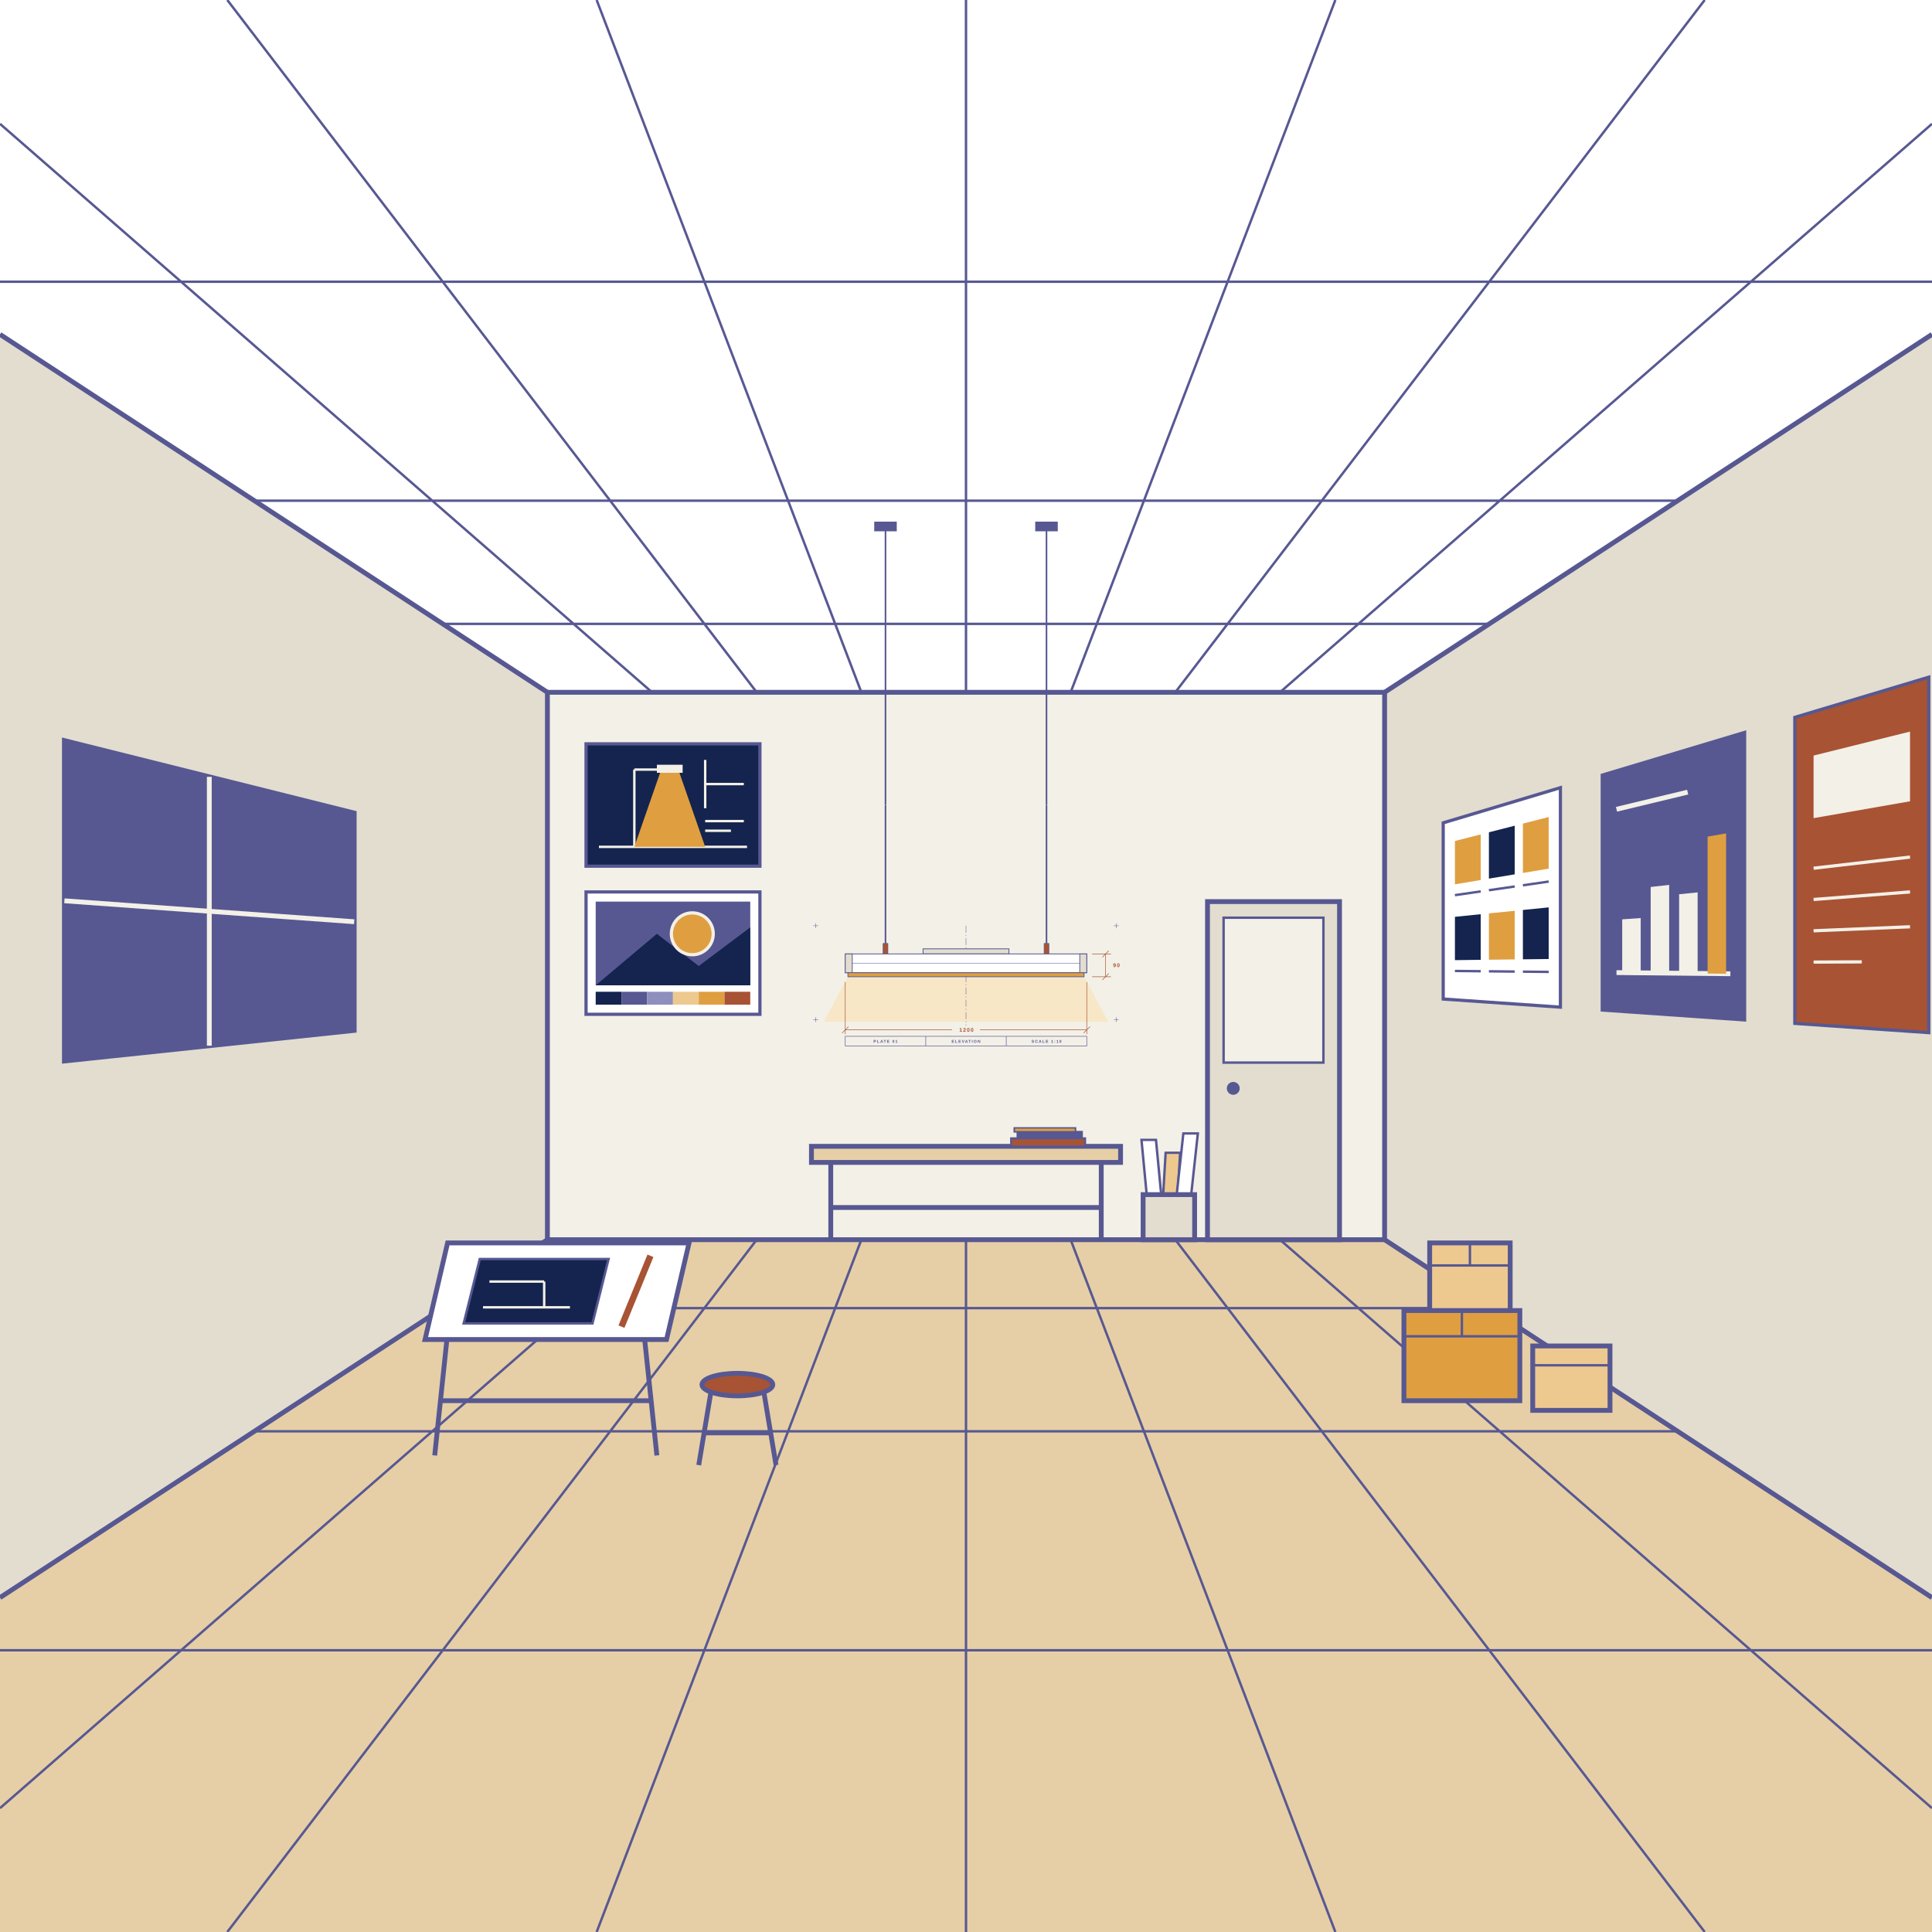
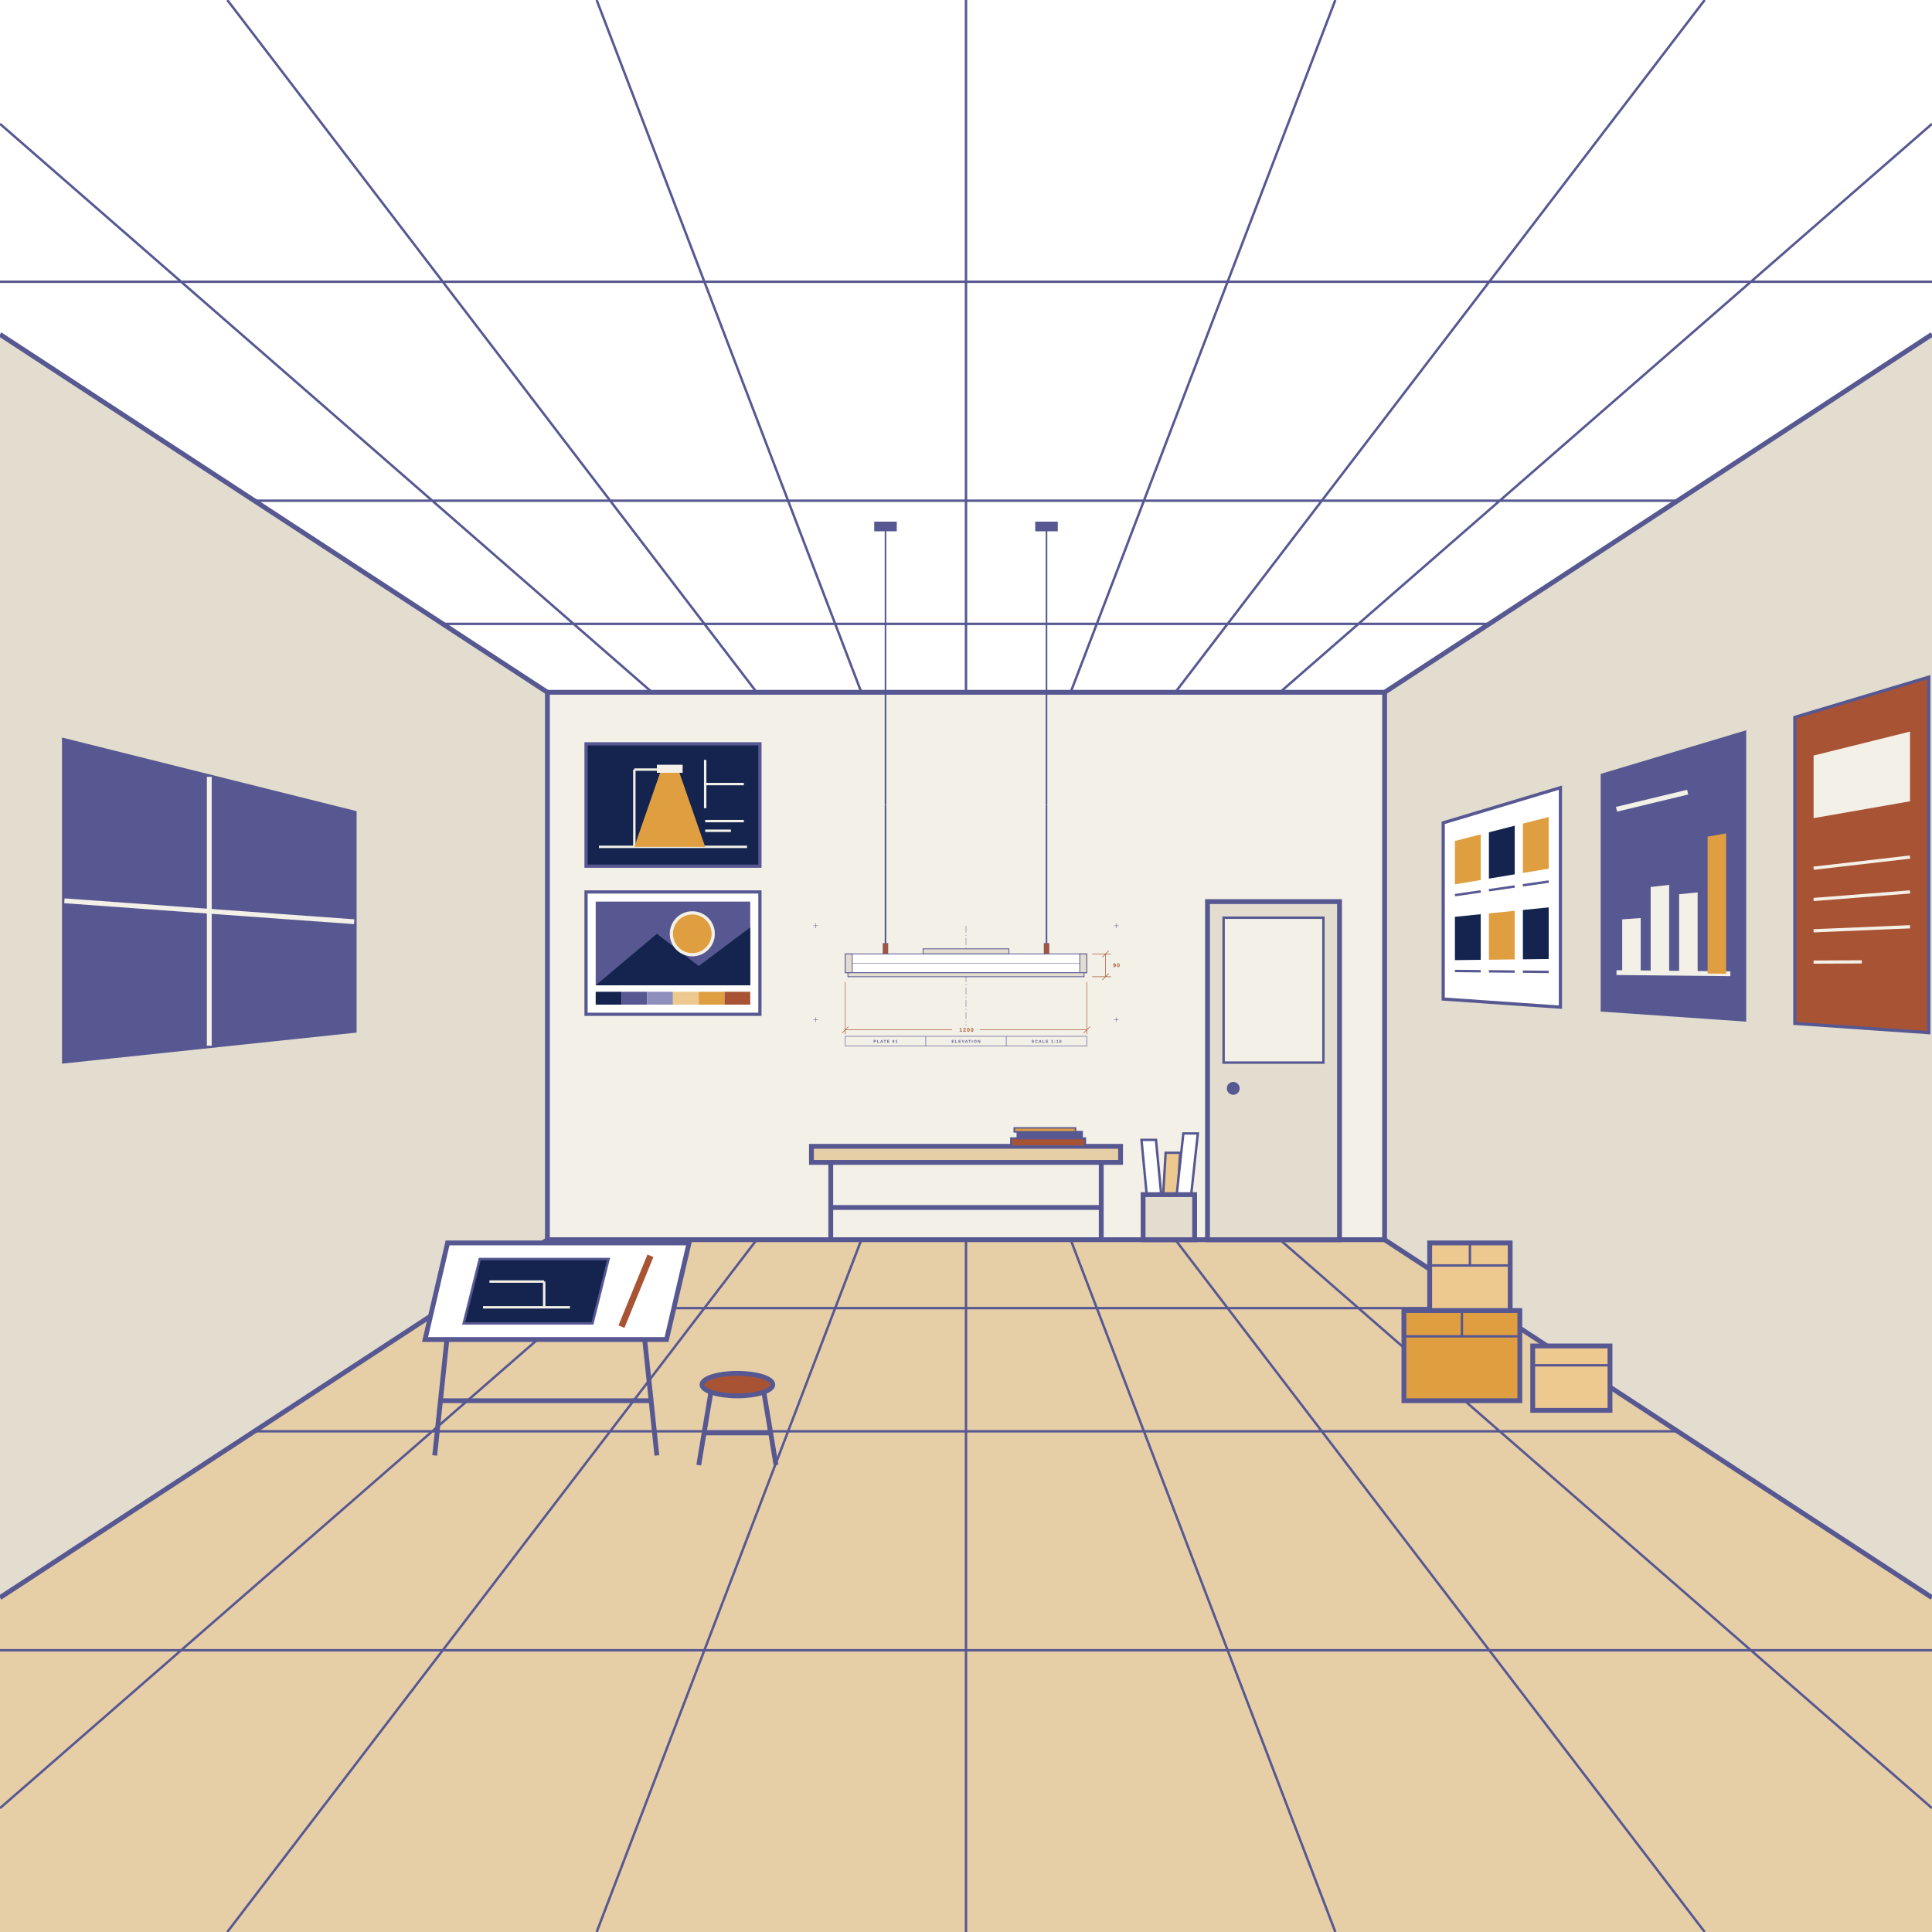
<svg xmlns="http://www.w3.org/2000/svg" viewBox="-600 -600 1200 1200" stroke-linejoin="miter" stroke-miterlimit="2" stroke-linecap="butt">
  <polygon points="-600,-600 600,-600 600,-392.31 260,-170 -260,-170 -600,-392.31" fill="#FFFFFF" stroke="none" />
  <polygon points="-600,600 600,600 600,392.31 260,170 -260,170 -600,392.31" fill="#E6CFA6" stroke="none" />
  <polygon points="-600,-392.31 -260,-170 -260,170 -600,392.31" fill="#E2DDCF" stroke="none" />
  <polygon points="600,-392.31 260,-170 260,170 600,392.31" fill="#E2DDCF" stroke="none" />
  <rect x="-260" y="-170" width="520" height="340" fill="#F3F0E7" stroke="none" />
  <path d="M-195 -170L-600 -523.08M-130 -170L-458.82 -600M-65 -170L-229.41 -600M0 -170L0 -600M65 -170L229.41 -600M130 -170L458.82 -600M195 -170L600 -523.08M-325 -212.5L325 -212.5M-442 -289L442 -289M-600 -425L600 -425" fill="none" stroke="#575892" stroke-width="1.5" />
  <path d="M-195 170L-600 523.08M-130 170L-458.82 600M-65 170L-229.41 600M0 170L0 600M65 170L229.41 600M130 170L458.82 600M195 170L600 523.08M-325 212.5L325 212.5M-442 289L442 289M-600 425L600 425" fill="none" stroke="#575892" stroke-width="1.5" />
  <path d="M-260 -170L-600 -392.31M260 -170L600 -392.31M-260 170L-600 392.31M260 170L600 392.31" fill="none" stroke="#575892" stroke-width="3" />
  <rect x="-260" y="-170" width="520" height="340" fill="none" stroke="#575892" stroke-width="3" />
  <polygon points="-380,-95 -560,-140 -560,59 -380,40" fill="#575892" stroke="#575892" stroke-width="3" />
  <path d="M-470 -117.5L-470 49.5M-380 -27.5L-560 -40.5" fill="none" stroke="#F3F0E7" stroke-width="3" />
  <rect x="-236" y="-138" width="108" height="76" fill="#14244F" stroke="#575892" stroke-width="2" />
  <path d="M-228 -74L-136 -74M-206 -74L-206 -122M-206 -122L-184 -122M-162 -128L-162 -98M-162 -113L-138 -113M-162 -90L-138 -90M-162 -84L-146 -84" fill="none" stroke="#F3F0E7" stroke-width="1.5" />
  <polygon points="-190,-120 -178,-120 -162,-74 -206,-74" fill="#DF9F40" stroke="none" />
  <rect x="-192" y="-125" width="16" height="5" fill="#F3F0E7" stroke="none" />
  <rect x="-236" y="-46" width="108" height="76" fill="#FFFFFF" stroke="#575892" stroke-width="2" />
  <rect x="-230" y="-40" width="96" height="52" fill="#575892" stroke="none" />
  <polygon points="-230,12 -192,-20 -166,0 -134,-24 -134,12" fill="#14244F" stroke="none" />
  <circle cx="-170" cy="-20" r="13" fill="#DF9F40" stroke="#F3F0E7" stroke-width="2" />
  <rect x="-230" y="16" width="16" height="8" fill="#14244F" stroke="none" />
  <rect x="-214" y="16" width="16" height="8" fill="#575892" stroke="none" />
  <rect x="-198" y="16" width="16" height="8" fill="#8E8FBC" stroke="none" />
  <rect x="-182" y="16" width="16" height="8" fill="#EDC98F" stroke="none" />
  <rect x="-166" y="16" width="16" height="8" fill="#DF9F40" stroke="none" />
  <rect x="-150" y="16" width="16" height="8" fill="#A85334" stroke="none" />
  <polygon points="296.4,-88.92 369.2,-110.76 369.2,25.56 296.4,20.52" fill="#FFFFFF" stroke="#575892" stroke-width="2" />
  <polygon points="303.68,-77.65 319.7,-81.74 319.7,-53.41 303.68,-50.74" fill="#DF9F40" stroke="none" />
  <path d="M303.68 -44.01L319.7 -46.33" fill="none" stroke="#575892" stroke-width="1.5" />
  <polygon points="324.79,-83.05 340.81,-87.14 340.81,-56.94 324.79,-54.27" fill="#14244F" stroke="none" />
  <path d="M324.79 -47.07L340.81 -49.39" fill="none" stroke="#575892" stroke-width="1.5" />
  <polygon points="345.9,-88.44 361.92,-92.54 361.92,-60.47 345.9,-57.79" fill="#DF9F40" stroke="none" />
  <path d="M345.9 -50.13L361.92 -52.45" fill="none" stroke="#575892" stroke-width="1.5" />
  <polygon points="303.68,-30.55 319.7,-32.17 319.7,-3.84 303.68,-3.64" fill="#14244F" stroke="none" />
  <path d="M303.68 3.08L319.7 3.25" fill="none" stroke="#575892" stroke-width="1.5" />
  <polygon points="324.79,-32.68 340.81,-34.29 340.81,-4.09 324.79,-3.9" fill="#DF9F40" stroke="none" />
  <path d="M324.79 3.3L340.81 3.46" fill="none" stroke="#575892" stroke-width="1.5" />
  <polygon points="345.9,-34.8 361.92,-36.41 361.92,-4.34 345.9,-4.15" fill="#14244F" stroke="none" />
  <path d="M345.9 3.51L361.92 3.67" fill="none" stroke="#575892" stroke-width="1.5" />
  <polygon points="395.2,-118.56 483.6,-145.08 483.6,33.48 395.2,27.36" fill="#575892" stroke="#575892" stroke-width="2" />
  <path d="M404.04 -97.34L448.24 -107.99M404.04 4.1L474.76 4.82" fill="none" stroke="#F3F0E7" stroke-width="3" />
  <polygon points="407.58,-28.97 419.07,-29.79 419.07,4.26 407.58,4.14" fill="#F3F0E7" stroke="none" />
  <polygon points="425.26,-49.07 436.75,-50.39 436.75,4.43 425.26,4.32" fill="#F3F0E7" stroke="none" />
  <polygon points="442.94,-44.57 454.43,-45.72 454.43,4.61 442.94,4.5" fill="#F3F0E7" stroke="none" />
  <polygon points="460.62,-80.36 472.11,-82.36 472.11,4.79 460.62,4.68" fill="#DF9F40" stroke="none" />
  <polygon points="514.8,-154.44 598,-179.4 598,41.4 514.8,35.64" fill="#A85334" stroke="#575892" stroke-width="2" />
  <polygon points="526.45,-130.72 586.35,-145.6 586.35,-102.3 526.45,-91.84" fill="#F3F0E7" stroke="none" />
  <path d="M526.45 -60.74L586.35 -67.66M526.45 -41.31L586.35 -46.01M526.45 -21.87L586.35 -24.36M526.45 -2.43L556.4 -2.57" fill="none" stroke="#F3F0E7" stroke-width="2" />
  <rect x="150" y="-40" width="82" height="210" fill="#E2DDCF" stroke="#575892" stroke-width="3" />
  <rect x="160" y="-30" width="62" height="90" fill="#F3F0E7" stroke="#575892" stroke-width="1.5" />
  <circle cx="166" cy="76" r="4" fill="#575892" />
  <rect x="-96" y="112" width="192" height="10" fill="#E6CFA6" stroke="#575892" stroke-width="3" />
  <path d="M-84 122L-84 170M84 122L84 170M-84 150L84 150" fill="none" stroke="#575892" stroke-width="3" />
  <polygon points="113,150 122,150 118,108 109,108" fill="#FFFFFF" stroke="#575892" stroke-width="1.5" />
  <polygon points="122,150 131,150 133,116 124,116" fill="#EDC98F" stroke="#575892" stroke-width="1.5" />
  <polygon points="130,150 139,150 144,104 135,104" fill="#FFFFFF" stroke="#575892" stroke-width="1.5" />
  <rect x="110" y="142" width="32" height="28" fill="#E2DDCF" stroke="#575892" stroke-width="3" />
  <rect x="272" y="214" width="72" height="56" fill="#DF9F40" stroke="#575892" stroke-width="3" />
  <path d="M272 230L344 230M308 214L308 230" fill="none" stroke="#575892" stroke-width="1.5" />
  <rect x="288" y="172" width="50" height="42" fill="#EDC98F" stroke="#575892" stroke-width="3" />
  <path d="M288 186L338 186M313 172L313 186" fill="none" stroke="#575892" stroke-width="1.5" />
  <rect x="352" y="236" width="48" height="40" fill="#EDC98F" stroke="#575892" stroke-width="3" />
  <path d="M352 248L400 248" fill="none" stroke="#575892" stroke-width="1.5" />
  <path d="M-322 228L-330 304M-200 228L-192 304M-326 270L-196 270M-300 180L-300 228M-222 180L-222 228" fill="none" stroke="#575892" stroke-width="3" />
  <polygon points="-336,232 -186,232 -172,172 -322,172" fill="#FFFFFF" stroke="#575892" stroke-width="3" />
  <polygon points="-312,222 -232,222 -222,182 -302,182" fill="#14244F" stroke="#575892" stroke-width="1.5" />
  <path d="M-300 212L-246 212M-296 196L-262 196M-262 196L-262 212" fill="none" stroke="#F3F0E7" stroke-width="1.5" />
  <path d="M-214 224L-196 180" fill="none" stroke="#A85334" stroke-width="4" />
  <path d="M-158 262L-166 310M-126 262L-118 310M-162 290L-122 290" fill="none" stroke="#575892" stroke-width="3" />
  <ellipse cx="-142" cy="260" rx="22" ry="7" fill="#A85334" stroke="#575892" stroke-width="3" />
  <rect x="28" y="107" width="46" height="5" fill="#A85334" stroke="#575892" stroke-width="1.2" />
  <rect x="32" y="103" width="40" height="4" fill="#575892" stroke="#575892" stroke-width="1.2" />
  <rect x="30" y="100.5" width="38" height="2.5" fill="#DF9F40" stroke="#575892" stroke-width="1" />
  <rect x="-50.5" y="-272" width="1" height="172" fill="#575892" stroke="none" />
  <rect x="-57" y="-276" width="14" height="6" fill="#575892" stroke="none" />
  <rect x="49.5" y="-272" width="1" height="172" fill="#575892" stroke="none" />
  <rect x="43" y="-276" width="14" height="6" fill="#575892" stroke="none" />
  <svg x="-100" y="-100" width="200" height="200" viewBox="-600 -600 1200 1200">
    <rect x="-600" y="-600" width="1200" height="1200" fill="#F3F0E7" stroke="none" />
-     <polygon points="-440,40 440,40 530,208 -530,208" fill="#F7E7C6" stroke="none" />
    <path d="M0 -150L0 222" fill="none" stroke="#575892" stroke-width="1.5" stroke-dasharray="26 8 4 8" />
    <path d="M-569 -150L-551 -150M-569 200L-551 200M551 -150L569 -150M551 200L569 200M-560 -159L-560 -141M-560 191L-560 209M560 -159L560 -141M560 191L560 209" fill="none" stroke="#575892" stroke-width="1.5" />
    <rect x="-303" y="-600" width="6" height="536" fill="#575892" stroke="none" />
    <rect x="-309" y="-84" width="18" height="39" fill="#A85334" stroke="#575892" stroke-width="2" />
    <rect x="297" y="-600" width="6" height="536" fill="#575892" stroke="none" />
    <rect x="291" y="-84" width="18" height="39" fill="#A85334" stroke="#575892" stroke-width="2" />
    <rect x="-160" y="-64" width="320" height="19" fill="#E2DDCF" stroke="#575892" stroke-width="3" />
    <rect x="-450" y="-45" width="900" height="70" fill="#FFFFFF" stroke="#575892" stroke-width="3" />
    <rect x="-450" y="-45" width="26" height="70" fill="#E2DDCF" stroke="#575892" stroke-width="3" />
    <rect x="424" y="-45" width="26" height="70" fill="#E2DDCF" stroke="#575892" stroke-width="3" />
    <path d="M-424 -10L424 -10" fill="none" stroke="#575892" stroke-width="1.5" />
-     <rect x="-440" y="25" width="880" height="15" fill="#DF9F40" stroke="#575892" stroke-width="3" />
+     <rect x="-440" y="25" width="880" height="15" fill="#E2DDCF" stroke="#575892" stroke-width="3" />
    <path d="M-450 60L-450 254M450 60L450 254M-450 238L450 238M-462 250L-438 226M438 250L462 226M470 -45L540 -45M470 40L540 40M520 -45L520 40M508 -33L532 -57M508 52L532 28" fill="none" stroke="#A85334" stroke-width="2" />
    <rect x="-52" y="225" width="104" height="26" fill="#F3F0E7" stroke="none" />
    <text x="1.5" y="245" font-family="Montserrat, Helvetica Neue, Arial, sans-serif" font-weight="700" font-size="20" letter-spacing="3" text-anchor="middle" fill="#A85334" stroke="none">1200</text>
    <text x="548" y="4" font-family="Montserrat, Helvetica Neue, Arial, sans-serif" font-weight="700" font-size="20" letter-spacing="3" text-anchor="start" fill="#A85334" stroke="none">90</text>
    <rect x="-450" y="262" width="900" height="36" fill="none" stroke="#575892" stroke-width="2" />
    <path d="M-150 262L-150 298M150 262L150 298" fill="none" stroke="#575892" stroke-width="2" />
    <text x="-300" y="286" font-family="Montserrat, Helvetica Neue, Arial, sans-serif" font-weight="700" font-size="15" letter-spacing="3" text-anchor="middle" fill="#575892" stroke="none">PLATE 01</text>
    <text x="0" y="286" font-family="Montserrat, Helvetica Neue, Arial, sans-serif" font-weight="700" font-size="15" letter-spacing="3" text-anchor="middle" fill="#575892" stroke="none">ELEVATION</text>
    <text x="300" y="286" font-family="Montserrat, Helvetica Neue, Arial, sans-serif" font-weight="700" font-size="15" letter-spacing="3" text-anchor="middle" fill="#575892" stroke="none">SCALE 1:10</text>
  </svg>
</svg>
